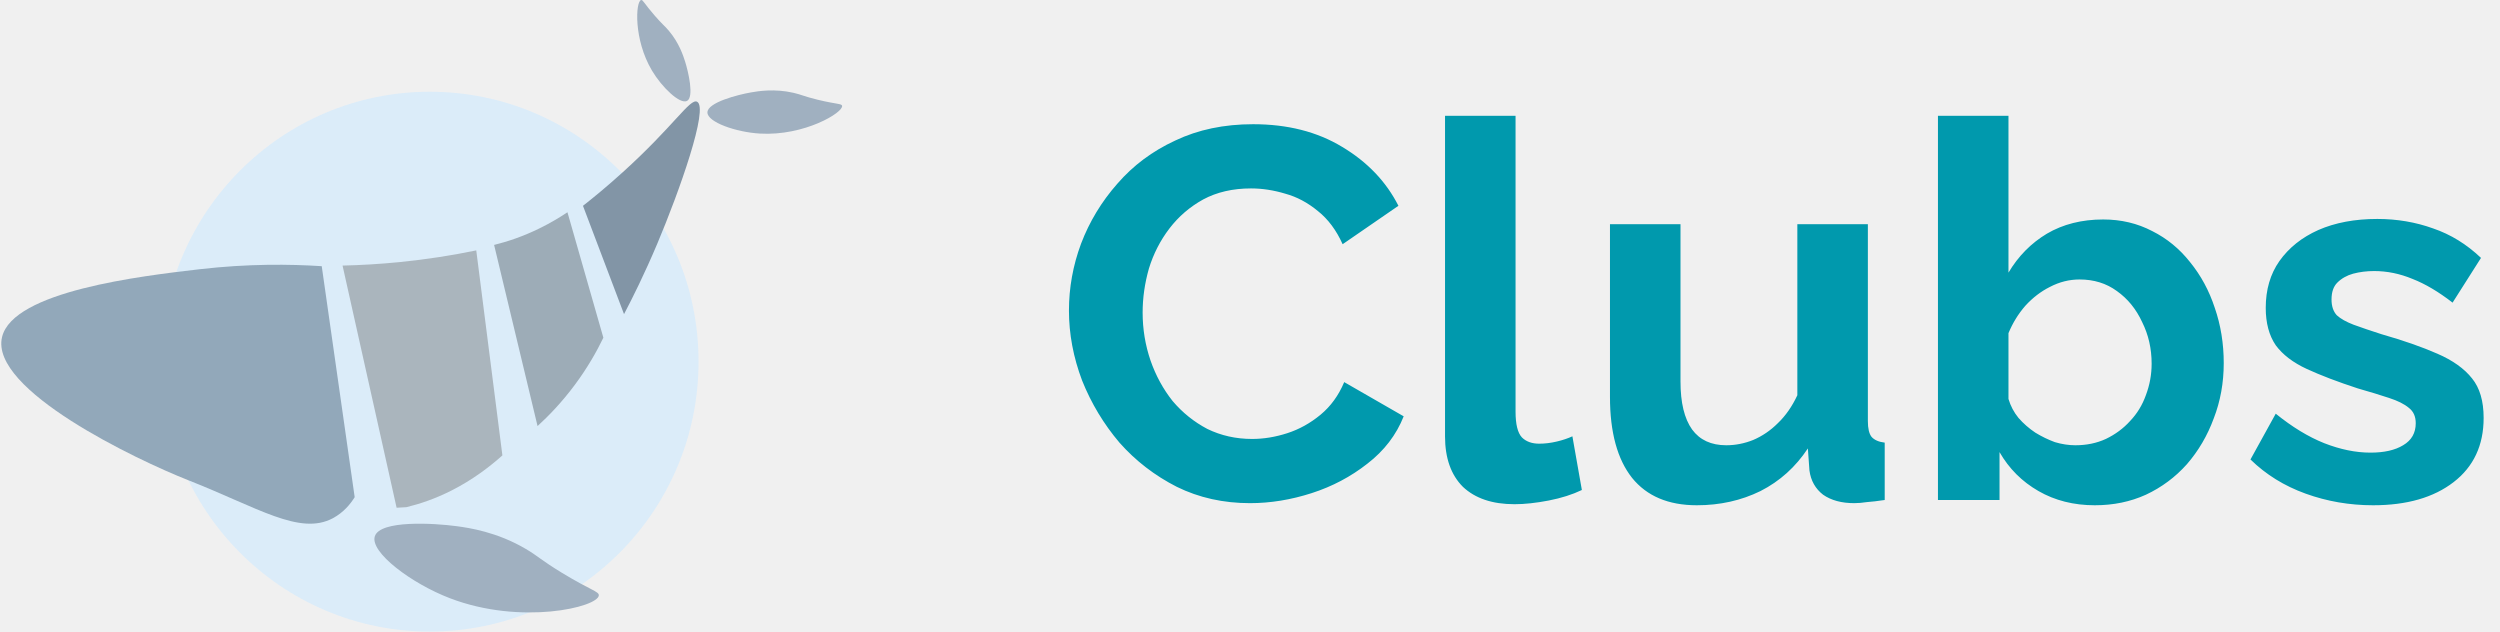
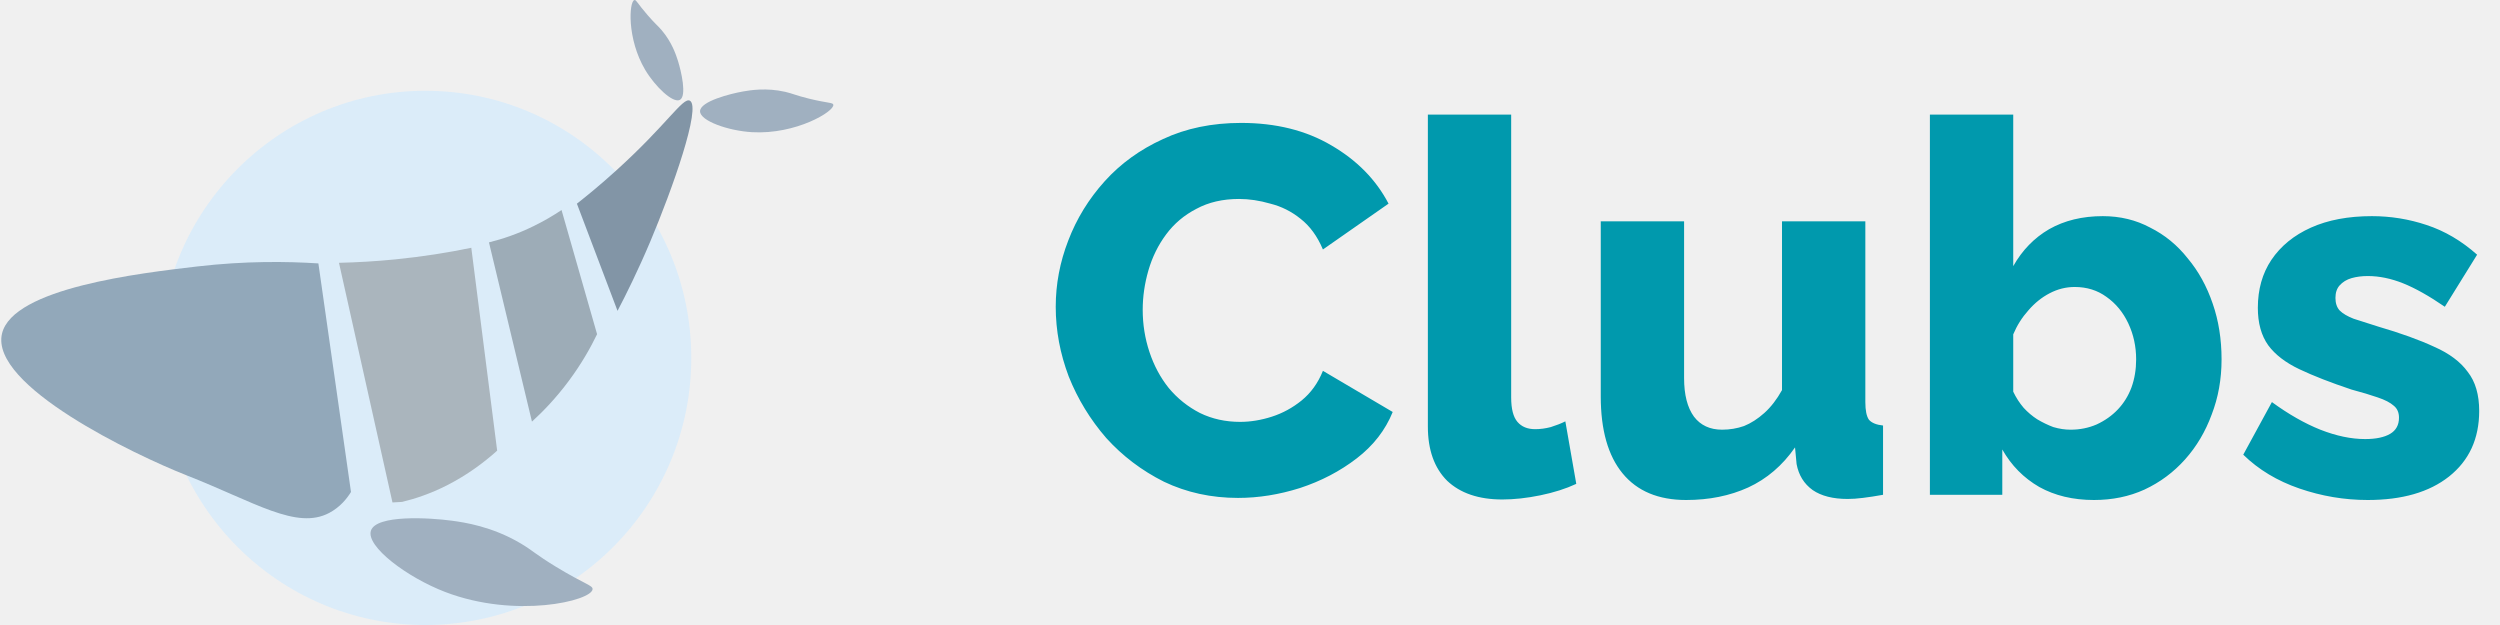
- <svg xmlns="http://www.w3.org/2000/svg" width="95" height="24" viewBox="0 0 95 24" fill="none">
+ <svg xmlns="http://www.w3.org/2000/svg" width="96" height="24" viewBox="0 0 96 24" fill="none">
  <g clip-path="url(#clip0_37_248)">
    <path d="M16.334 24C21.974 24 26.545 19.408 26.545 13.743C26.545 8.078 21.974 3.486 16.334 3.486C10.695 3.486 6.123 8.078 6.123 13.743C6.123 19.408 10.695 24 16.334 24Z" fill="#DBECF9" />
    <path d="M26.49 3.866C26.941 4.099 25.815 7.274 24.977 9.26C24.494 10.403 24.036 11.321 23.713 11.937C23.194 10.566 22.672 9.192 22.153 7.821C22.523 7.531 23.053 7.1 23.663 6.546C25.621 4.775 26.22 3.728 26.49 3.866Z" fill="#8295A6" />
    <path d="M21.563 8.065C22.018 9.654 22.473 11.242 22.928 12.833C22.677 13.353 22.329 13.97 21.848 14.618C21.359 15.277 20.859 15.796 20.427 16.19L18.776 9.307C19.291 9.18 19.872 8.986 20.492 8.682C20.888 8.489 21.245 8.278 21.564 8.065H21.563Z" fill="#9DACB7" />
    <path d="M18.098 9.516C18.429 12.112 18.76 14.71 19.091 17.305C18.6 17.746 17.955 18.234 17.161 18.638C16.527 18.959 15.94 19.153 15.441 19.273L15.071 19.294C14.387 16.227 13.702 13.159 13.017 10.092C13.704 10.076 14.428 10.035 15.182 9.96C16.225 9.855 17.197 9.702 18.096 9.515L18.098 9.516Z" fill="#AAB5BD" />
    <path d="M12.226 10.115C12.644 13.041 13.06 15.968 13.478 18.893C13.321 19.145 13.063 19.472 12.644 19.695C11.388 20.361 9.793 19.285 7.163 18.252C5.168 17.465 -0.395 14.81 0.077 12.811C0.491 11.057 5.384 10.488 7.575 10.232C9.429 10.017 11.026 10.037 12.225 10.115H12.226Z" fill="#92A8BA" />
    <path d="M17.352 19.995C17.828 20.059 18.888 20.213 19.987 20.863C20.447 21.134 20.551 21.278 21.357 21.769C22.455 22.436 22.765 22.475 22.755 22.625C22.722 23.073 19.805 23.77 17.098 22.733C15.626 22.169 14.051 20.981 14.243 20.38C14.441 19.756 16.497 19.879 17.352 19.995Z" fill="#A0B0C0" />
    <path d="M28.54 3.511C28.815 3.463 29.431 3.361 30.154 3.527C30.456 3.597 30.54 3.659 31.073 3.79C31.799 3.966 31.978 3.934 31.999 4.018C32.059 4.272 30.562 5.174 28.878 5.076C27.963 5.023 26.88 4.64 26.882 4.272C26.883 3.892 28.046 3.597 28.54 3.511Z" fill="#A0B0C0" />
    <path d="M26.033 2.337C25.964 2.118 25.806 1.629 25.413 1.165C25.248 0.97 25.172 0.932 24.877 0.591C24.474 0.128 24.432 -0.015 24.362 0.001C24.155 0.053 24.067 1.487 24.773 2.679C25.157 3.327 25.841 3.974 26.107 3.835C26.382 3.69 26.157 2.729 26.033 2.336V2.337Z" fill="#A0B0C0" />
  </g>
-   <path d="M40.62 11.8C40.62 10.933 40.773 10.087 41.08 9.26C41.4 8.42 41.86 7.66 42.46 6.98C43.06 6.287 43.793 5.74 44.66 5.34C45.527 4.927 46.513 4.72 47.62 4.72C48.927 4.72 50.053 5.007 51 5.58C51.96 6.153 52.673 6.9 53.14 7.82L51.02 9.28C50.78 8.747 50.467 8.327 50.08 8.02C49.693 7.7 49.28 7.48 48.84 7.36C48.4 7.227 47.967 7.16 47.54 7.16C46.847 7.16 46.24 7.3 45.72 7.58C45.213 7.86 44.787 8.227 44.44 8.68C44.093 9.133 43.833 9.64 43.66 10.2C43.5 10.76 43.42 11.32 43.42 11.88C43.42 12.507 43.52 13.113 43.72 13.7C43.92 14.273 44.2 14.787 44.56 15.24C44.933 15.68 45.373 16.033 45.88 16.3C46.4 16.553 46.967 16.68 47.58 16.68C48.02 16.68 48.467 16.607 48.92 16.46C49.373 16.313 49.793 16.08 50.18 15.76C50.567 15.44 50.867 15.027 51.08 14.52L53.34 15.82C53.06 16.527 52.6 17.127 51.96 17.62C51.333 18.113 50.627 18.487 49.84 18.74C49.053 18.993 48.273 19.12 47.5 19.12C46.487 19.12 45.56 18.913 44.72 18.5C43.88 18.073 43.153 17.513 42.54 16.82C41.94 16.113 41.467 15.327 41.12 14.46C40.787 13.58 40.62 12.693 40.62 11.8ZM54.911 4.4H57.591V15.64C57.591 16.12 57.671 16.447 57.831 16.62C57.991 16.78 58.211 16.86 58.491 16.86C58.704 16.86 58.924 16.833 59.151 16.78C59.378 16.727 59.578 16.66 59.751 16.58L60.111 18.62C59.751 18.793 59.331 18.927 58.851 19.02C58.371 19.113 57.938 19.16 57.551 19.16C56.711 19.16 56.058 18.94 55.591 18.5C55.138 18.047 54.911 17.407 54.911 16.58V4.4ZM61.179 15.08V8.52H63.859V14.5C63.859 15.3 64.005 15.907 64.299 16.32C64.592 16.72 65.025 16.92 65.599 16.92C65.945 16.92 66.285 16.853 66.619 16.72C66.965 16.573 67.279 16.36 67.559 16.08C67.852 15.8 68.099 15.447 68.299 15.02V8.52H70.979V16C70.979 16.28 71.025 16.48 71.119 16.6C71.225 16.72 71.392 16.793 71.619 16.82V19C71.352 19.04 71.125 19.067 70.939 19.08C70.765 19.107 70.605 19.12 70.459 19.12C69.979 19.12 69.585 19.013 69.279 18.8C68.985 18.573 68.812 18.267 68.759 17.88L68.699 17.04C68.232 17.747 67.632 18.287 66.899 18.66C66.165 19.02 65.359 19.2 64.479 19.2C63.399 19.2 62.579 18.853 62.019 18.16C61.459 17.453 61.179 16.427 61.179 15.08ZM79.602 19.2C78.802 19.2 78.088 19.02 77.462 18.66C76.835 18.3 76.342 17.807 75.982 17.18V19H73.642V4.4H76.322V10.36C76.695 9.733 77.182 9.24 77.782 8.88C78.395 8.52 79.109 8.34 79.922 8.34C80.602 8.34 81.222 8.487 81.782 8.78C82.342 9.06 82.822 9.453 83.222 9.96C83.635 10.467 83.948 11.047 84.162 11.7C84.388 12.353 84.502 13.053 84.502 13.8C84.502 14.547 84.375 15.247 84.122 15.9C83.882 16.553 83.542 17.133 83.102 17.64C82.662 18.133 82.142 18.52 81.542 18.8C80.955 19.067 80.308 19.2 79.602 19.2ZM78.862 16.92C79.288 16.92 79.675 16.84 80.022 16.68C80.382 16.507 80.689 16.28 80.942 16C81.209 15.72 81.409 15.393 81.542 15.02C81.689 14.633 81.762 14.233 81.762 13.82C81.762 13.247 81.642 12.72 81.402 12.24C81.175 11.747 80.855 11.353 80.442 11.06C80.042 10.767 79.569 10.62 79.022 10.62C78.635 10.62 78.262 10.713 77.902 10.9C77.555 11.073 77.242 11.313 76.962 11.62C76.695 11.927 76.482 12.273 76.322 12.66V15.16C76.402 15.427 76.528 15.667 76.702 15.88C76.888 16.093 77.102 16.28 77.342 16.44C77.582 16.587 77.829 16.707 78.082 16.8C78.349 16.88 78.609 16.92 78.862 16.92ZM90.178 19.2C89.284 19.2 88.431 19.053 87.618 18.76C86.804 18.467 86.104 18.033 85.518 17.46L86.478 15.72C87.104 16.227 87.718 16.6 88.318 16.84C88.931 17.08 89.518 17.2 90.078 17.2C90.598 17.2 91.011 17.107 91.318 16.92C91.638 16.733 91.798 16.453 91.798 16.08C91.798 15.827 91.711 15.633 91.538 15.5C91.364 15.353 91.111 15.227 90.778 15.12C90.458 15.013 90.064 14.893 89.598 14.76C88.824 14.507 88.178 14.26 87.658 14.02C87.138 13.78 86.744 13.48 86.478 13.12C86.224 12.747 86.098 12.273 86.098 11.7C86.098 11.007 86.271 10.413 86.618 9.92C86.978 9.413 87.471 9.02 88.098 8.74C88.738 8.46 89.484 8.32 90.338 8.32C91.084 8.32 91.791 8.44 92.458 8.68C93.124 8.907 93.731 9.28 94.278 9.8L93.198 11.5C92.664 11.087 92.158 10.787 91.678 10.6C91.198 10.4 90.711 10.3 90.218 10.3C89.938 10.3 89.671 10.333 89.418 10.4C89.178 10.467 88.978 10.58 88.818 10.74C88.671 10.887 88.598 11.1 88.598 11.38C88.598 11.633 88.664 11.833 88.798 11.98C88.944 12.113 89.158 12.233 89.438 12.34C89.731 12.447 90.084 12.567 90.498 12.7C91.338 12.94 92.044 13.187 92.618 13.44C93.204 13.693 93.644 14.007 93.938 14.38C94.231 14.74 94.378 15.24 94.378 15.88C94.378 16.92 93.998 17.733 93.238 18.32C92.478 18.907 91.458 19.2 90.178 19.2Z" fill="#0099AD" />
+   <path d="M40.54 11.78C40.54 10.913 40.7 10.067 41.02 9.24C41.34 8.4 41.807 7.64 42.42 6.96C43.033 6.28 43.78 5.74 44.66 5.34C45.54 4.927 46.54 4.72 47.66 4.72C48.993 4.72 50.147 5.007 51.12 5.58C52.107 6.153 52.84 6.9 53.32 7.82L50.8 9.58C50.587 9.073 50.3 8.68 49.94 8.4C49.593 8.12 49.207 7.927 48.78 7.82C48.367 7.7 47.967 7.64 47.58 7.64C46.953 7.64 46.407 7.767 45.94 8.02C45.473 8.26 45.087 8.587 44.78 9C44.473 9.413 44.247 9.873 44.1 10.38C43.953 10.887 43.88 11.393 43.88 11.9C43.88 12.46 43.967 13 44.14 13.52C44.313 14.04 44.56 14.5 44.88 14.9C45.213 15.3 45.613 15.62 46.08 15.86C46.547 16.087 47.06 16.2 47.62 16.2C48.02 16.2 48.427 16.133 48.84 16C49.253 15.867 49.633 15.66 49.98 15.38C50.34 15.087 50.613 14.707 50.8 14.24L53.48 15.82C53.2 16.513 52.74 17.107 52.1 17.6C51.46 18.093 50.733 18.473 49.92 18.74C49.12 18.993 48.327 19.12 47.54 19.12C46.513 19.12 45.567 18.913 44.7 18.5C43.847 18.073 43.107 17.513 42.48 16.82C41.867 16.113 41.387 15.327 41.04 14.46C40.707 13.58 40.54 12.687 40.54 11.78ZM54.83 4.4H58.029V15.26C58.029 15.7 58.109 16.013 58.27 16.2C58.429 16.387 58.656 16.48 58.95 16.48C59.15 16.48 59.349 16.453 59.55 16.4C59.763 16.333 59.95 16.26 60.109 16.18L60.529 18.58C60.13 18.767 59.669 18.913 59.15 19.02C58.63 19.127 58.143 19.18 57.69 19.18C56.783 19.18 56.076 18.94 55.569 18.46C55.076 17.967 54.83 17.273 54.83 16.38V4.4ZM61.469 15.22V8.5H64.669V14.52C64.669 15.16 64.795 15.653 65.049 16C65.302 16.333 65.662 16.5 66.129 16.5C66.422 16.5 66.702 16.453 66.969 16.36C67.235 16.253 67.495 16.087 67.749 15.86C68.002 15.633 68.229 15.34 68.429 14.98V8.5H71.629V15.44C71.629 15.76 71.675 15.987 71.769 16.12C71.875 16.24 72.055 16.313 72.309 16.34V19C72.015 19.053 71.755 19.093 71.529 19.12C71.315 19.147 71.122 19.16 70.949 19.16C70.389 19.16 69.942 19.047 69.609 18.82C69.275 18.58 69.069 18.247 68.989 17.82L68.929 17.18C68.449 17.873 67.849 18.387 67.129 18.72C66.422 19.04 65.629 19.2 64.749 19.2C63.682 19.2 62.869 18.86 62.309 18.18C61.749 17.5 61.469 16.513 61.469 15.22ZM80.408 19.2C79.608 19.2 78.908 19.033 78.308 18.7C77.708 18.353 77.234 17.873 76.888 17.26V19H74.108V4.4H77.308V10.22C77.654 9.607 78.115 9.133 78.688 8.8C79.275 8.467 79.961 8.3 80.748 8.3C81.415 8.3 82.021 8.447 82.568 8.74C83.128 9.02 83.608 9.413 84.008 9.92C84.421 10.413 84.741 10.993 84.968 11.66C85.195 12.313 85.308 13.027 85.308 13.8C85.308 14.56 85.181 15.267 84.928 15.92C84.688 16.573 84.348 17.147 83.908 17.64C83.468 18.133 82.948 18.52 82.348 18.8C81.761 19.067 81.115 19.2 80.408 19.2ZM79.508 16.5C79.868 16.5 80.201 16.433 80.508 16.3C80.828 16.153 81.101 15.96 81.328 15.72C81.555 15.48 81.728 15.2 81.848 14.88C81.968 14.547 82.028 14.187 82.028 13.8C82.028 13.307 81.928 12.847 81.728 12.42C81.528 11.993 81.248 11.653 80.888 11.4C80.541 11.147 80.135 11.02 79.668 11.02C79.335 11.02 79.014 11.1 78.708 11.26C78.401 11.42 78.128 11.64 77.888 11.92C77.648 12.187 77.454 12.493 77.308 12.84V15.04C77.415 15.267 77.548 15.473 77.708 15.66C77.868 15.833 78.041 15.98 78.228 16.1C78.428 16.22 78.635 16.32 78.848 16.4C79.075 16.467 79.294 16.5 79.508 16.5ZM90.921 19.2C90.027 19.2 89.154 19.053 88.301 18.76C87.447 18.467 86.727 18.033 86.141 17.46L87.241 15.44C87.881 15.907 88.501 16.26 89.101 16.5C89.714 16.74 90.287 16.86 90.821 16.86C91.234 16.86 91.554 16.793 91.781 16.66C92.007 16.527 92.121 16.32 92.121 16.04C92.121 15.84 92.054 15.687 91.921 15.58C91.787 15.46 91.581 15.353 91.301 15.26C91.034 15.167 90.701 15.067 90.301 14.96C89.501 14.693 88.834 14.433 88.301 14.18C87.767 13.927 87.367 13.62 87.101 13.26C86.834 12.887 86.701 12.407 86.701 11.82C86.701 11.113 86.874 10.5 87.221 9.98C87.581 9.447 88.087 9.033 88.741 8.74C89.394 8.447 90.174 8.3 91.081 8.3C91.801 8.3 92.501 8.413 93.181 8.64C93.874 8.867 94.521 9.247 95.121 9.78L93.881 11.78C93.281 11.367 92.747 11.067 92.281 10.88C91.814 10.693 91.361 10.6 90.921 10.6C90.694 10.6 90.487 10.627 90.301 10.68C90.114 10.733 89.961 10.827 89.841 10.96C89.734 11.08 89.681 11.24 89.681 11.44C89.681 11.64 89.734 11.8 89.841 11.92C89.961 12.04 90.141 12.147 90.381 12.24C90.634 12.32 90.947 12.42 91.321 12.54C92.187 12.793 92.907 13.053 93.481 13.32C94.054 13.573 94.481 13.893 94.761 14.28C95.054 14.653 95.201 15.153 95.201 15.78C95.201 16.847 94.814 17.687 94.041 18.3C93.281 18.9 92.241 19.2 90.921 19.2Z" fill="#0099AD" />
  <defs>
    <clipPath id="clip0_37_248">
      <rect width="32" height="24" fill="white" />
    </clipPath>
  </defs>
</svg>
